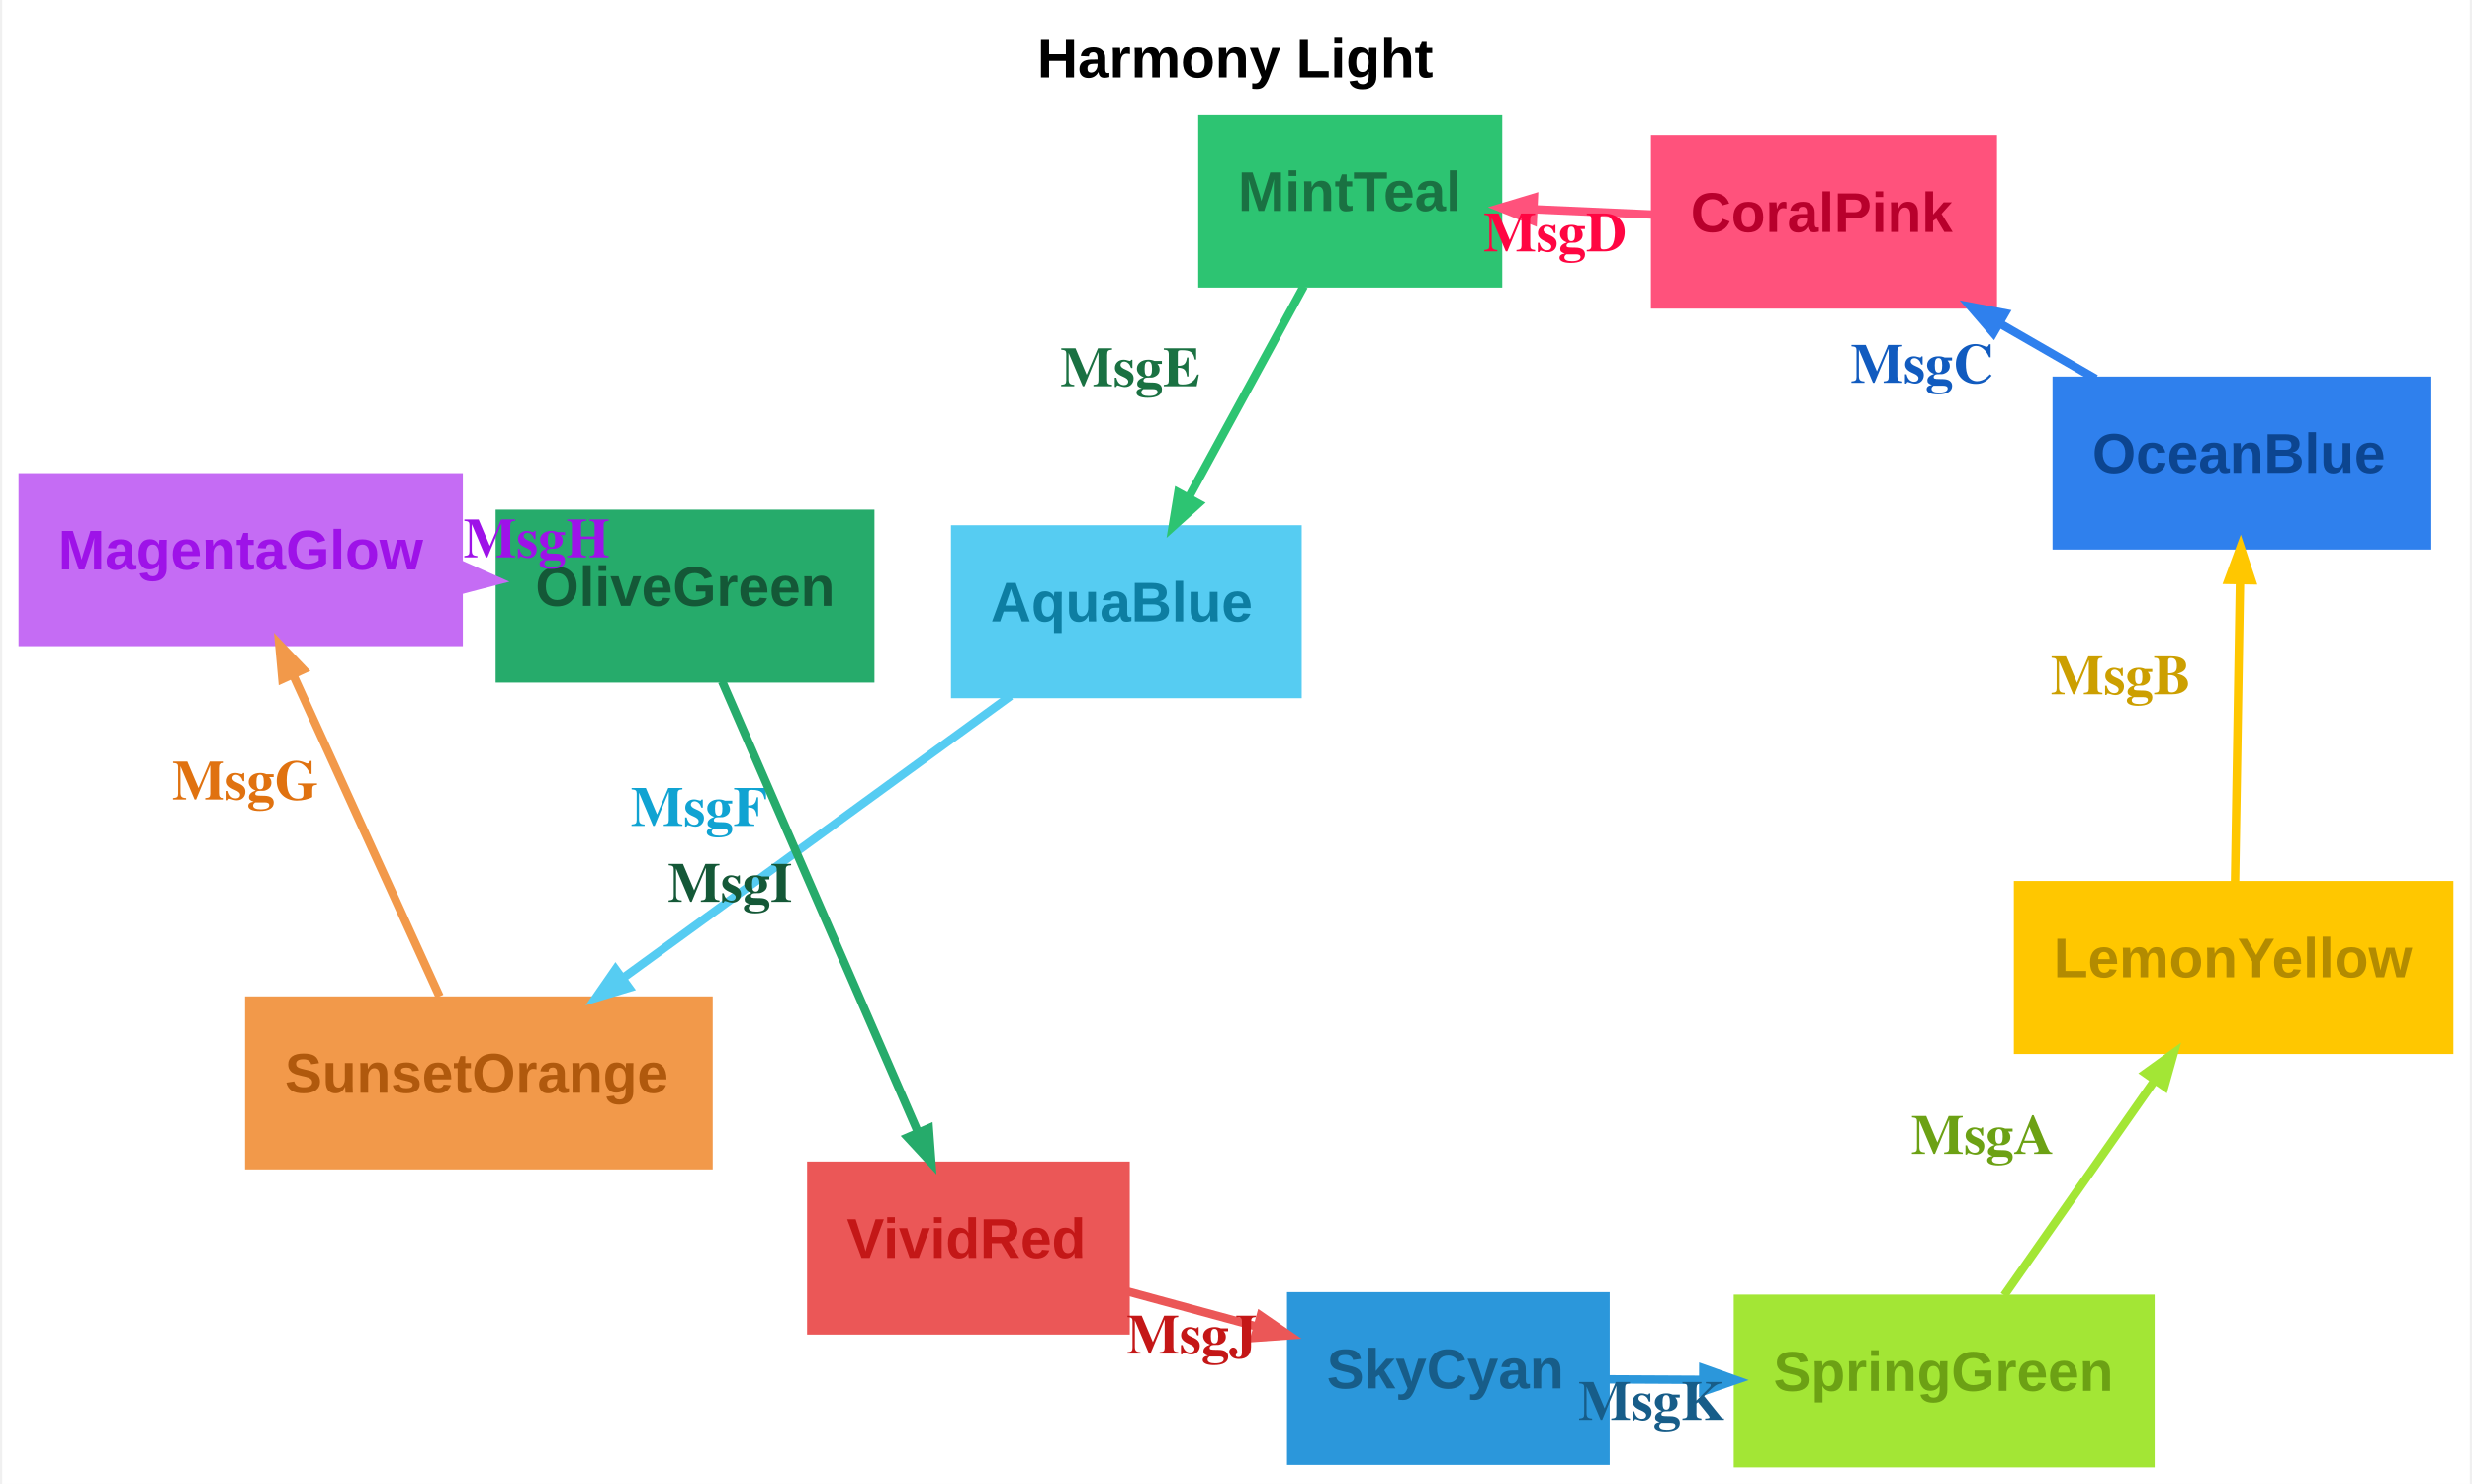
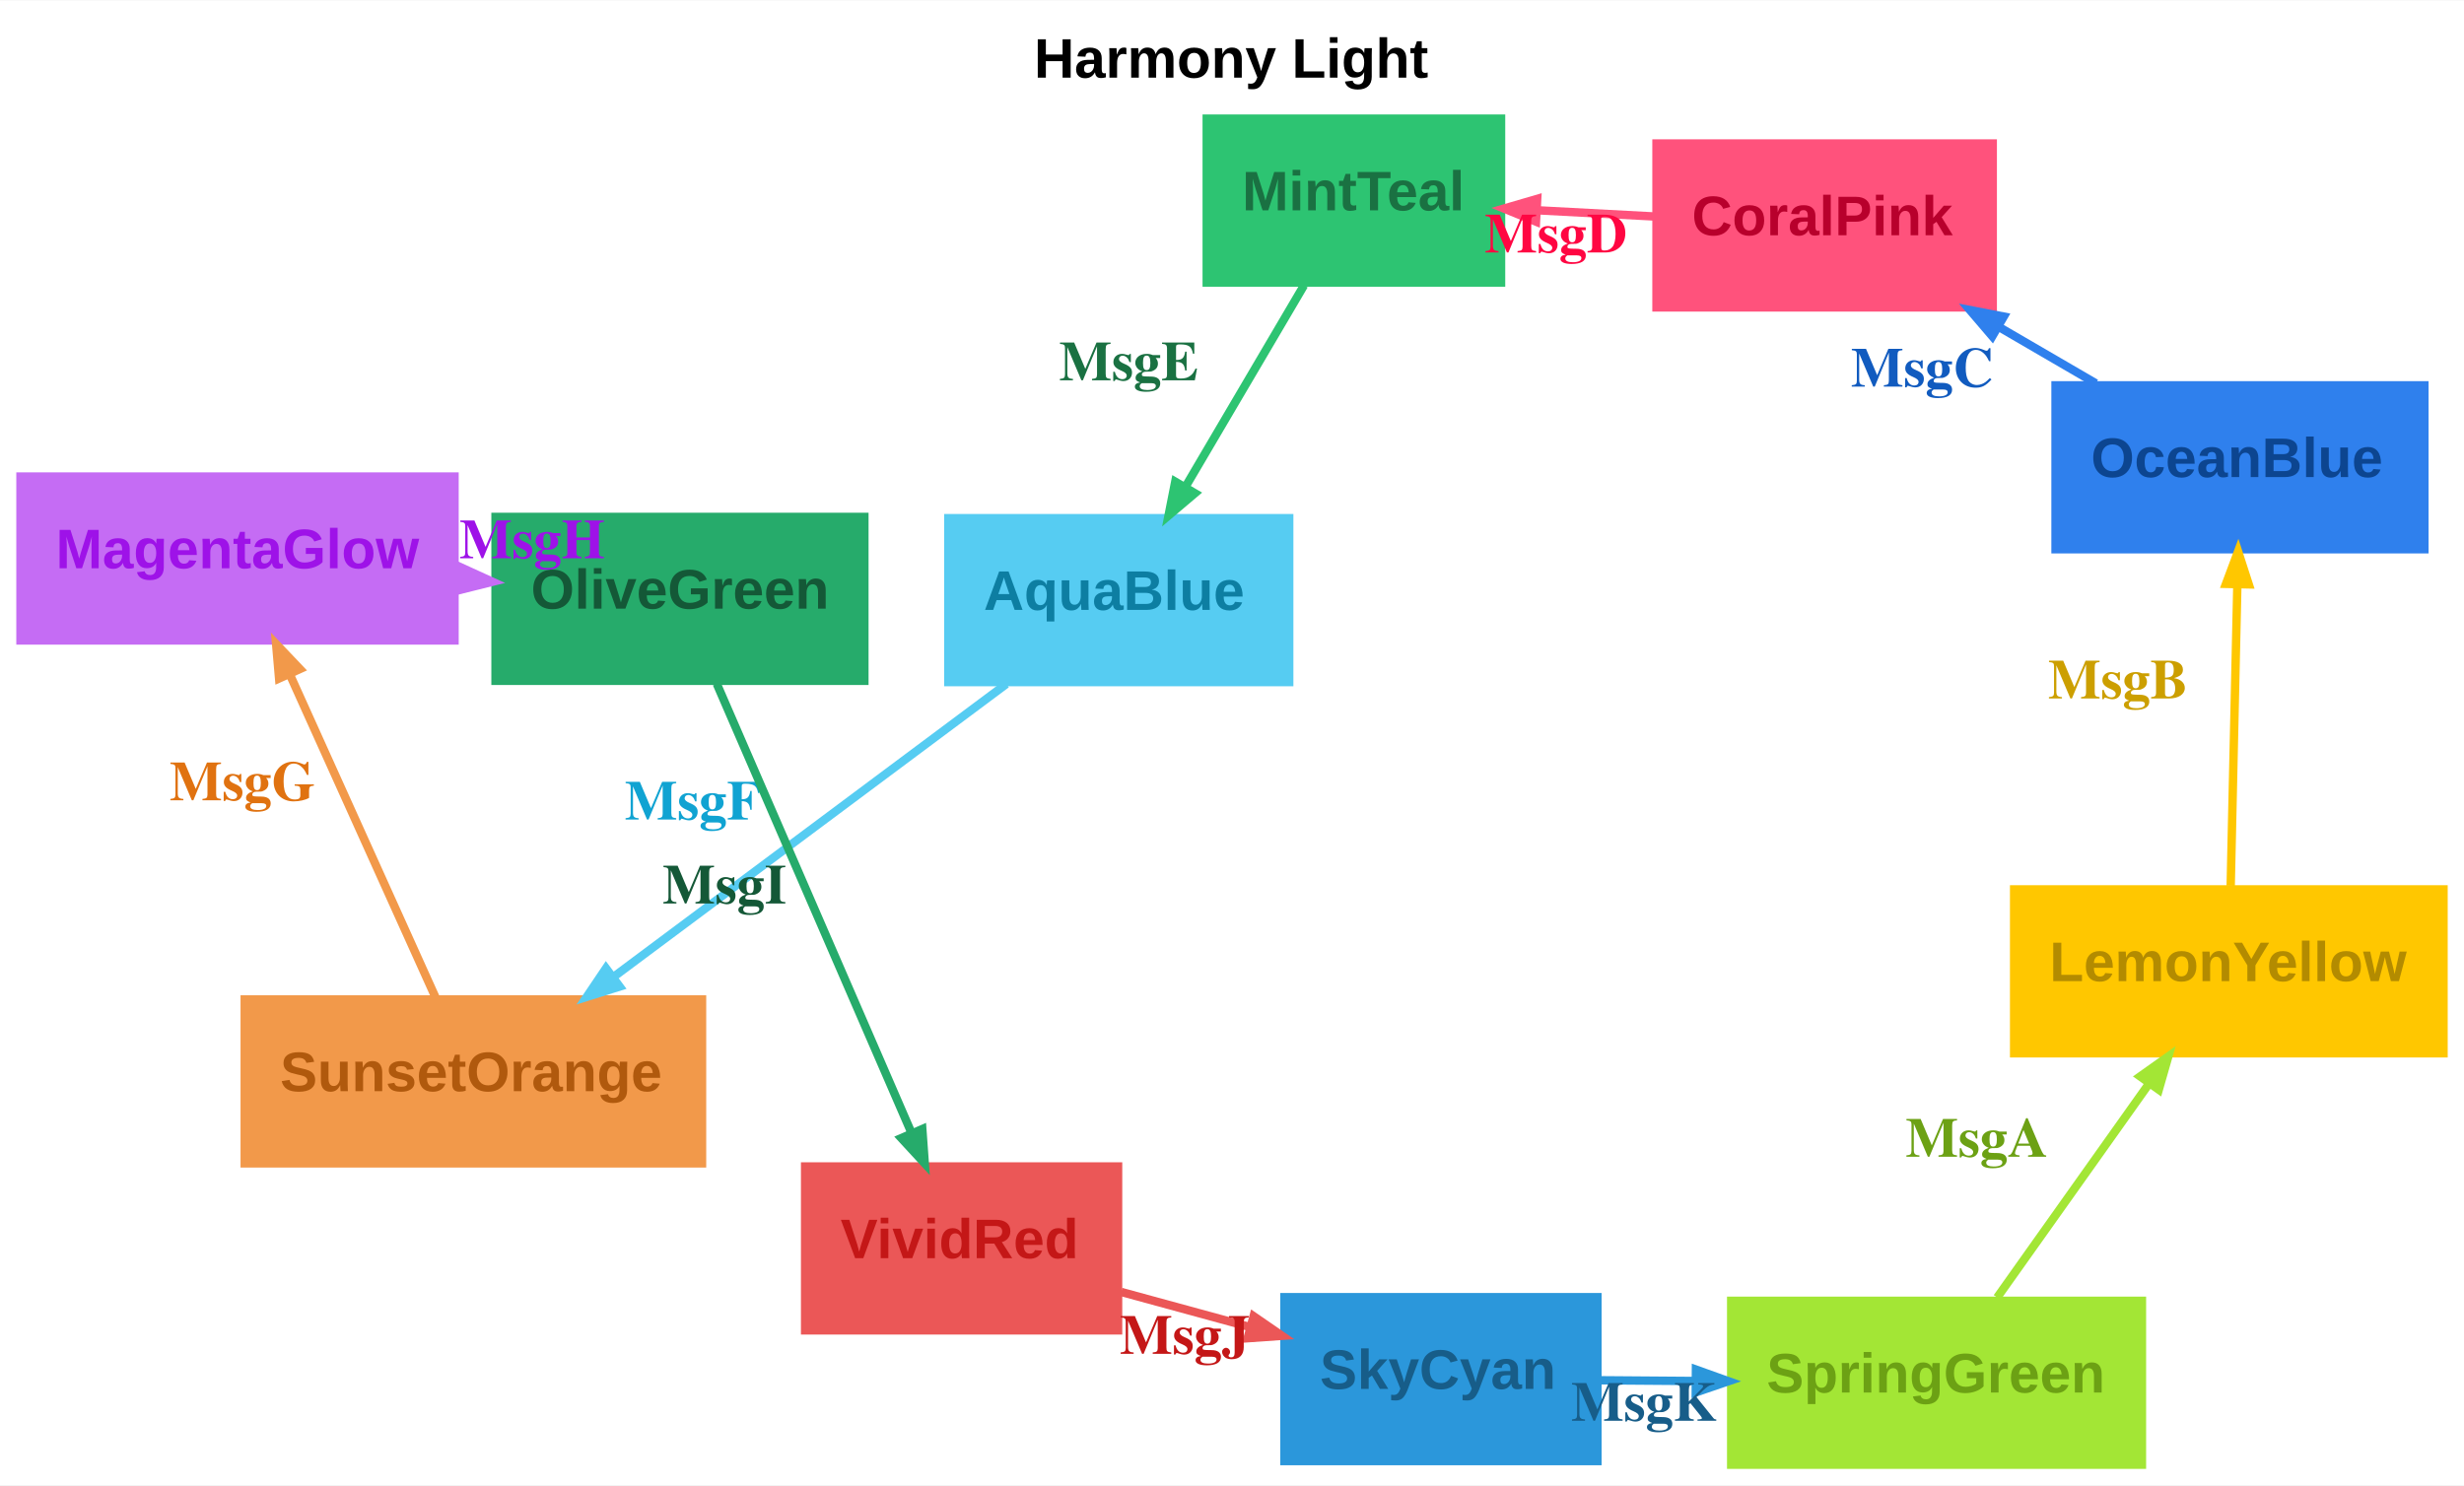
- <svg xmlns="http://www.w3.org/2000/svg" width="528pt" height="317pt" viewBox="0.00 0.00 527.63 317.33">
-   <g id="graph0" class="graph" transform="scale(1 1) rotate(0) translate(4 313.33)">
-     <polygon fill="#ffffff" stroke="transparent" points="-4,4 -4,-313.33 523.63,-313.33 523.63,4 -4,4" />
-     <text text-anchor="start" x="217.32" y="-296.73" font-family="Arial" font-weight="bold" font-size="12.00" fill="#000000">Harmony Light</text>
+ <svg xmlns="http://www.w3.org/2000/svg" width="529pt" height="319pt" viewBox="0.00 0.00 529.11 318.90">
+   <g id="graph0" class="graph" transform="scale(1 1) rotate(0) translate(4 314.9)">
+     <polygon fill="#ffffff" stroke="transparent" points="-4,4 -4,-314.9 525.11,-314.9 525.11,4 -4,4" />
+     <text text-anchor="start" x="218.05" y="-298.3" font-family="Arial" font-weight="bold" font-size="12.00" fill="#000000">Harmony Light</text>
    <g id="node1" class="node">
-       <polygon fill="#a3e635" stroke="#a3e635" points="455.74,-36 366.74,-36 366.74,0 455.74,0 455.74,-36" />
-       <text text-anchor="start" x="374.74" y="-15.9" font-family="Arial" font-weight="bold" font-size="12.00" fill="#6ca114">SpringGreen</text>
+       <polygon fill="#a3e635" stroke="#a3e635" points="456.35,-36 367.35,-36 367.35,0 456.35,0 456.35,-36" />
+       <text text-anchor="start" x="375.35" y="-15.9" font-family="Arial" font-weight="bold" font-size="12.00" fill="#6ca114">SpringGreen</text>
    </g>
    <g id="node2" class="node">
-       <polygon fill="#ffc700" stroke="#ffc700" points="519.63,-124.44 426.63,-124.44 426.63,-88.44 519.63,-88.44 519.63,-124.44" />
-       <text text-anchor="start" x="434.63" y="-104.34" font-family="Arial" font-weight="bold" font-size="12.00" fill="#b38b00">LemonYellow</text>
+       <polygon fill="#ffc700" stroke="#ffc700" points="521.11,-124.36 428.11,-124.36 428.11,-88.36 521.11,-88.36 521.11,-124.36" />
+       <text text-anchor="start" x="436.11" y="-104.26" font-family="Arial" font-weight="bold" font-size="12.00" fill="#b38b00">LemonYellow</text>
    </g>
    <g id="edge1" class="edge">
-       <path fill="none" stroke="#a3e635" stroke-width="1.8" d="M424.06,-36.33C433.36,-49.61 446.02,-67.7 456.15,-82.18" />
-       <polygon fill="#a3e635" stroke="#a3e635" stroke-width="1.8" points="454.3,-83.81 460.32,-88.14 458.32,-81 454.3,-83.81" />
-       <text text-anchor="start" x="404.16" y="-66.58" font-family="Times,serif" font-weight="bold" font-size="12.00" fill="#6ca114">MsgA</text>
+       <path fill="none" stroke="#a3e635" stroke-width="1.8" d="M424.86,-36.31C434.28,-49.58 447.12,-67.66 457.39,-82.12" />
+       <polygon fill="#a3e635" stroke="#a3e635" stroke-width="1.8" points="455.57,-83.79 461.62,-88.08 459.57,-80.95 455.57,-83.79" />
+       <text text-anchor="start" x="405.2" y="-66.54" font-family="Times,serif" font-weight="bold" font-size="12.00" fill="#6ca114">MsgA</text>
    </g>
    <g id="node3" class="node">
-       <polygon fill="#2f80ed" stroke="#2f80ed" points="514.9,-232.31 434.9,-232.31 434.9,-196.31 514.9,-196.31 514.9,-232.31" />
-       <text text-anchor="start" x="442.9" y="-212.21" font-family="Arial" font-weight="bold" font-size="12.00" fill="#0c4590">OceanBlue</text>
+       <polygon fill="#2f80ed" stroke="#2f80ed" points="517,-232.62 437,-232.62 437,-196.62 517,-196.62 517,-232.62" />
+       <text text-anchor="start" x="445" y="-212.52" font-family="Arial" font-weight="bold" font-size="12.00" fill="#0c4590">OceanBlue</text>
    </g>
    <g id="edge2" class="edge">
-       <path fill="none" stroke="#ffc700" stroke-width="1.8" d="M473.43,-124.74C473.72,-142.43 474.16,-169.39 474.49,-189.11" />
-       <polygon fill="#ffc700" stroke="#ffc700" stroke-width="1.8" points="472.04,-189.32 474.61,-196.28 476.94,-189.24 472.04,-189.32" />
-       <text text-anchor="start" x="434.02" y="-164.86" font-family="Times,serif" font-weight="bold" font-size="12.00" fill="#cc9f00">MsgB</text>
+       <path fill="none" stroke="#ffc700" stroke-width="1.8" d="M475.01,-124.73C475.41,-142.49 476,-169.54 476.44,-189.33" />
+       <polygon fill="#ffc700" stroke="#ffc700" stroke-width="1.8" points="474,-189.58 476.6,-196.53 478.89,-189.47 474,-189.58" />
+       <text text-anchor="start" x="435.81" y="-164.97" font-family="Times,serif" font-weight="bold" font-size="12.00" fill="#cc9f00">MsgB</text>
    </g>
    <g id="node4" class="node">
-       <polygon fill="#ff527c" stroke="#ff527c" points="422.03,-283.83 349.03,-283.83 349.03,-247.83 422.03,-247.83 422.03,-283.83" />
-       <text text-anchor="start" x="357.03" y="-263.73" font-family="Arial" font-weight="bold" font-size="12.00" fill="#b8002c">CoralPink</text>
+       <polygon fill="#ff527c" stroke="#ff527c" points="424.31,-284.56 351.31,-284.56 351.31,-248.56 424.31,-248.56 424.31,-284.56" />
+       <text text-anchor="start" x="359.31" y="-264.46" font-family="Arial" font-weight="bold" font-size="12.00" fill="#b8002c">CoralPink</text>
    </g>
    <g id="edge3" class="edge">
-       <path fill="none" stroke="#2f80ed" stroke-width="1.8" d="M443.64,-232.33C437.02,-236.15 429.95,-240.22 423.12,-244.16" />
-       <polygon fill="#2f80ed" stroke="#2f80ed" stroke-width="1.8" points="421.76,-242.12 416.92,-247.73 424.21,-246.36 421.76,-242.12" />
-       <text text-anchor="start" x="391.22" y="-231.47" font-family="Times,serif" font-weight="bold" font-size="12.00" fill="#115bbf">MsgC</text>
+       <path fill="none" stroke="#2f80ed" stroke-width="1.8" d="M446.06,-232.64C439.35,-236.54 432.2,-240.71 425.27,-244.74" />
+       <polygon fill="#2f80ed" stroke="#2f80ed" stroke-width="1.8" points="423.82,-242.76 419,-248.4 426.28,-246.99 423.82,-242.76" />
+       <text text-anchor="start" x="393.47" y="-231.95" font-family="Times,serif" font-weight="bold" font-size="12.00" fill="#115bbf">MsgC</text>
    </g>
    <g id="node5" class="node">
-       <polygon fill="#2dc472" stroke="#2dc472" points="316.24,-288.33 252.24,-288.33 252.24,-252.33 316.24,-252.33 316.24,-288.33" />
-       <text text-anchor="start" x="260.24" y="-268.23" font-family="Arial" font-weight="bold" font-size="12.00" fill="#1a7142">MintTeal</text>
+       <polygon fill="#2dc472" stroke="#2dc472" points="318.73,-289.9 254.73,-289.9 254.73,-253.9 318.73,-253.9 318.73,-289.9" />
+       <text text-anchor="start" x="262.73" y="-269.8" font-family="Arial" font-weight="bold" font-size="12.00" fill="#1a7142">MintTeal</text>
    </g>
    <g id="edge4" class="edge">
-       <path fill="none" stroke="#ff527c" stroke-width="1.8" d="M348.96,-267.45C340.72,-267.82 331.94,-268.21 323.6,-268.58" />
-       <polygon fill="#ff527c" stroke="#ff527c" stroke-width="1.8" points="323.28,-266.14 316.39,-268.9 323.5,-271.04 323.28,-266.14" />
-       <text text-anchor="start" x="312.72" y="-259.57" font-family="Times,serif" font-weight="bold" font-size="12.00" fill="#ff0642">MsgD</text>
+       <path fill="none" stroke="#ff527c" stroke-width="1.8" d="M351.03,-268.5C342.99,-268.93 334.45,-269.38 326.31,-269.81" />
+       <polygon fill="#ff527c" stroke="#ff527c" stroke-width="1.8" points="325.83,-267.38 318.97,-270.19 326.09,-272.27 325.83,-267.38" />
+       <text text-anchor="start" x="314.81" y="-260.76" font-family="Times,serif" font-weight="bold" font-size="12.00" fill="#ff0642">MsgD</text>
    </g>
    <g id="node6" class="node">
-       <polygon fill="#56ccf2" stroke="#56ccf2" points="273.37,-200.52 199.37,-200.52 199.37,-164.52 273.37,-164.52 273.37,-200.52" />
-       <text text-anchor="start" x="207.37" y="-180.42" font-family="Arial" font-weight="bold" font-size="12.00" fill="#0d7ea2">AquaBlue</text>
+       <polygon fill="#56ccf2" stroke="#56ccf2" points="273.24,-204.09 199.24,-204.09 199.24,-168.09 273.24,-168.09 273.24,-204.09" />
+       <text text-anchor="start" x="207.24" y="-183.99" font-family="Arial" font-weight="bold" font-size="12.00" fill="#0d7ea2">AquaBlue</text>
    </g>
    <g id="edge5" class="edge">
-       <path fill="none" stroke="#2dc472" stroke-width="1.8" d="M274.32,-252.13C267.2,-239.06 257.51,-221.3 249.71,-206.99" />
-       <polygon fill="#2dc472" stroke="#2dc472" stroke-width="1.8" points="251.78,-205.66 246.27,-200.69 247.47,-208.01 251.78,-205.66" />
-       <text text-anchor="start" x="222.26" y="-230.74" font-family="Times,serif" font-weight="bold" font-size="12.00" fill="#1a7142">MsgE</text>
+       <path fill="none" stroke="#2dc472" stroke-width="1.8" d="M276.02,-253.7C268.59,-241.07 258.61,-224.11 250.51,-210.34" />
+       <polygon fill="#2dc472" stroke="#2dc472" stroke-width="1.8" points="252.59,-209.05 246.93,-204.26 248.37,-211.53 252.59,-209.05" />
+       <text text-anchor="start" x="223.43" y="-233.31" font-family="Times,serif" font-weight="bold" font-size="12.00" fill="#1a7142">MsgE</text>
    </g>
    <g id="node7" class="node">
-       <polygon fill="#f2994a" stroke="#f2994a" points="147.43,-99.76 48.43,-99.76 48.43,-63.76 147.43,-63.76 147.43,-99.76" />
-       <text text-anchor="start" x="56.43" y="-79.66" font-family="Arial" font-weight="bold" font-size="12.00" fill="#b0590d">SunsetOrange</text>
+       <polygon fill="#f2994a" stroke="#f2994a" points="147.15,-100.72 48.15,-100.72 48.15,-64.72 147.15,-64.72 147.15,-100.72" />
+       <text text-anchor="start" x="56.15" y="-80.62" font-family="Arial" font-weight="bold" font-size="12.00" fill="#b0590d">SunsetOrange</text>
    </g>
    <g id="edge6" class="edge">
-       <path fill="none" stroke="#56ccf2" stroke-width="1.8" d="M211.62,-164.51C188.43,-147.63 153.71,-122.35 128.74,-104.18" />
-       <polygon fill="#56ccf2" stroke="#56ccf2" stroke-width="1.8" points="130.03,-102.09 122.93,-99.95 127.15,-106.05 130.03,-102.09" />
-       <text text-anchor="start" x="130.4" y="-136.72" font-family="Times,serif" font-weight="bold" font-size="12.00" fill="#10a3d2">MsgF</text>
+       <path fill="none" stroke="#56ccf2" stroke-width="1.8" d="M212.1,-168.08C188.7,-150.63 153.12,-124.09 127.85,-105.24" />
+       <polygon fill="#56ccf2" stroke="#56ccf2" stroke-width="1.8" points="129.06,-103.09 121.98,-100.87 126.13,-107.02 129.06,-103.09" />
+       <text text-anchor="start" x="130.16" y="-138.96" font-family="Times,serif" font-weight="bold" font-size="12.00" fill="#10a3d2">MsgF</text>
    </g>
    <g id="node8" class="node">
-       <polygon fill="#c56cf4" stroke="#c56cf4" points="94,-211.65 0,-211.65 0,-175.65 94,-175.65 94,-211.65" />
-       <text text-anchor="start" x="8" y="-191.55" font-family="Arial" font-weight="bold" font-size="12.00" fill="#9e12e8">MagentaGlow</text>
+       <polygon fill="#c56cf4" stroke="#c56cf4" points="94,-213.03 0,-213.03 0,-177.03 94,-177.03 94,-213.03" />
+       <text text-anchor="start" x="8" y="-192.93" font-family="Arial" font-weight="bold" font-size="12.00" fill="#9e12e8">MagentaGlow</text>
    </g>
    <g id="edge7" class="edge">
-       <path fill="none" stroke="#f2994a" stroke-width="1.8" d="M89.52,-100.23C80.95,-119.05 67.62,-148.34 58.17,-169.1" />
-       <polygon fill="#f2994a" stroke="#f2994a" stroke-width="1.8" points="55.92,-168.13 55.25,-175.52 60.38,-170.16 55.92,-168.13" />
-       <text text-anchor="start" x="32.34" y="-142.37" font-family="Times,serif" font-weight="bold" font-size="12.00" fill="#e07210">MsgG</text>
+       <path fill="none" stroke="#f2994a" stroke-width="1.8" d="M89.52,-100.77C81.04,-119.57 67.69,-149.16 58.22,-170.16" />
+       <polygon fill="#f2994a" stroke="#f2994a" stroke-width="1.8" points="55.93,-169.27 55.29,-176.66 60.4,-171.29 55.93,-169.27" />
+       <text text-anchor="start" x="32.41" y="-143.1" font-family="Times,serif" font-weight="bold" font-size="12.00" fill="#e07210">MsgG</text>
    </g>
    <g id="node9" class="node">
-       <polygon fill="#26ab6b" stroke="#26ab6b" points="182.01,-203.86 102.01,-203.86 102.01,-167.86 182.01,-167.86 182.01,-203.86" />
-       <text text-anchor="start" x="110.01" y="-183.76" font-family="Arial" font-weight="bold" font-size="12.00" fill="#145837">OliveGreen</text>
+       <polygon fill="#26ab6b" stroke="#26ab6b" points="182.01,-204.36 102.01,-204.36 102.01,-168.36 182.01,-168.36 182.01,-204.36" />
+       <text text-anchor="start" x="110.01" y="-184.26" font-family="Arial" font-weight="bold" font-size="12.00" fill="#145837">OliveGreen</text>
    </g>
    <g id="edge8" class="edge">
-       <path fill="none" stroke="#c56cf4" stroke-width="1.8" d="M94.23,-189.78C94.38,-189.77 94.54,-189.75 94.7,-189.74" />
-       <polygon fill="#c56cf4" stroke="#c56cf4" stroke-width="1.8" points="94.97,-192.18 101.75,-189.16 94.57,-187.29 94.97,-192.18" />
-       <text text-anchor="start" x="94.64" y="-194.14" font-family="Times,serif" font-weight="bold" font-size="12.00" fill="#9e12e8">MsgH</text>
+       <path fill="none" stroke="#c56cf4" stroke-width="1.8" d="M94.23,-190.72C94.38,-190.71 94.54,-190.69 94.7,-190.68" />
+       <polygon fill="#c56cf4" stroke="#c56cf4" stroke-width="1.8" points="95,-193.11 101.75,-190.03 94.55,-188.23 95,-193.11" />
+       <text text-anchor="start" x="94.64" y="-195.08" font-family="Times,serif" font-weight="bold" font-size="12.00" fill="#9e12e8">MsgH</text>
    </g>
    <g id="node10" class="node">
-       <polygon fill="#eb5757" stroke="#eb5757" points="236.6,-64.44 168.6,-64.44 168.6,-28.44 236.6,-28.44 236.6,-64.44" />
-       <text text-anchor="start" x="176.6" y="-44.34" font-family="Arial" font-weight="bold" font-size="12.00" fill="#c41717">VividRed</text>
+       <polygon fill="#eb5757" stroke="#eb5757" points="236.49,-64.85 168.49,-64.85 168.49,-28.85 236.49,-28.85 236.49,-64.85" />
+       <text text-anchor="start" x="176.49" y="-44.75" font-family="Arial" font-weight="bold" font-size="12.00" fill="#c41717">VividRed</text>
    </g>
    <g id="edge9" class="edge">
-       <path fill="none" stroke="#26ab6b" stroke-width="1.8" d="M149.93,-167.63C160.64,-143 179.76,-98.99 191.78,-71.33" />
-       <polygon fill="#26ab6b" stroke="#26ab6b" stroke-width="1.8" points="194.13,-72.06 194.68,-64.67 189.64,-70.11 194.13,-72.06" />
-       <text text-anchor="start" x="138.33" y="-120.49" font-family="Times,serif" font-weight="bold" font-size="12.00" fill="#145837">MsgI</text>
+       <path fill="none" stroke="#26ab6b" stroke-width="1.8" d="M149.92,-168.12C160.6,-143.47 179.69,-99.44 191.69,-71.76" />
+       <polygon fill="#26ab6b" stroke="#26ab6b" stroke-width="1.8" points="194.05,-72.49 194.58,-65.09 189.55,-70.54 194.05,-72.49" />
+       <text text-anchor="start" x="138.28" y="-120.94" font-family="Times,serif" font-weight="bold" font-size="12.00" fill="#145837">MsgI</text>
    </g>
    <g id="node11" class="node">
-       <polygon fill="#2b97db" stroke="#2b97db" points="339.22,-36.53 271.22,-36.53 271.22,-0.53 339.22,-0.53 339.22,-36.53" />
-       <text text-anchor="start" x="279.22" y="-16.43" font-family="Arial" font-weight="bold" font-size="12.00" fill="#175d89">SkyCyan</text>
+       <polygon fill="#2b97db" stroke="#2b97db" points="339.42,-36.78 271.42,-36.78 271.42,-0.78 339.42,-0.78 339.42,-36.78" />
+       <text text-anchor="start" x="279.42" y="-16.68" font-family="Arial" font-weight="bold" font-size="12.00" fill="#175d89">SkyCyan</text>
    </g>
    <g id="edge10" class="edge">
-       <path fill="none" stroke="#eb5757" stroke-width="1.8" d="M236.77,-37.14C245.6,-34.74 255.19,-32.13 264.32,-29.65" />
-       <polygon fill="#eb5757" stroke="#eb5757" stroke-width="1.8" points="265.09,-31.98 271.2,-27.78 263.8,-27.25 265.09,-31.98" />
-       <text text-anchor="start" x="236.42" y="-23.88" font-family="Times,serif" font-weight="bold" font-size="12.00" fill="#c41717">MsgJ</text>
+       <path fill="none" stroke="#eb5757" stroke-width="1.8" d="M236.77,-37.5C245.62,-35.09 255.24,-32.46 264.4,-29.96" />
+       <polygon fill="#eb5757" stroke="#eb5757" stroke-width="1.8" points="265.19,-32.29 271.3,-28.08 263.9,-27.56 265.19,-32.29" />
+       <text text-anchor="start" x="236.47" y="-24.21" font-family="Times,serif" font-weight="bold" font-size="12.00" fill="#c41717">MsgJ</text>
    </g>
    <g id="edge11" class="edge">
-       <path fill="none" stroke="#2b97db" stroke-width="1.8" d="M339.35,-18.36C345.75,-18.33 352.57,-18.29 359.37,-18.26" />
-       <polygon fill="#2b97db" stroke="#2b97db" stroke-width="1.8" points="359.73,-20.71 366.72,-18.22 359.71,-15.81 359.73,-20.71" />
-       <text text-anchor="start" x="333" y="-9.69" font-family="Times,serif" font-weight="bold" font-size="12.00" fill="#175d89">MsgK</text>
+       <path fill="none" stroke="#2b97db" stroke-width="1.8" d="M339.68,-18.53C346.11,-18.48 352.96,-18.43 359.79,-18.38" />
+       <polygon fill="#2b97db" stroke="#2b97db" stroke-width="1.8" points="360.18,-20.83 367.16,-18.33 360.14,-15.93 360.18,-20.83" />
+       <text text-anchor="start" x="333.39" y="-9.83" font-family="Times,serif" font-weight="bold" font-size="12.00" fill="#175d89">MsgK</text>
    </g>
  </g>
</svg>
